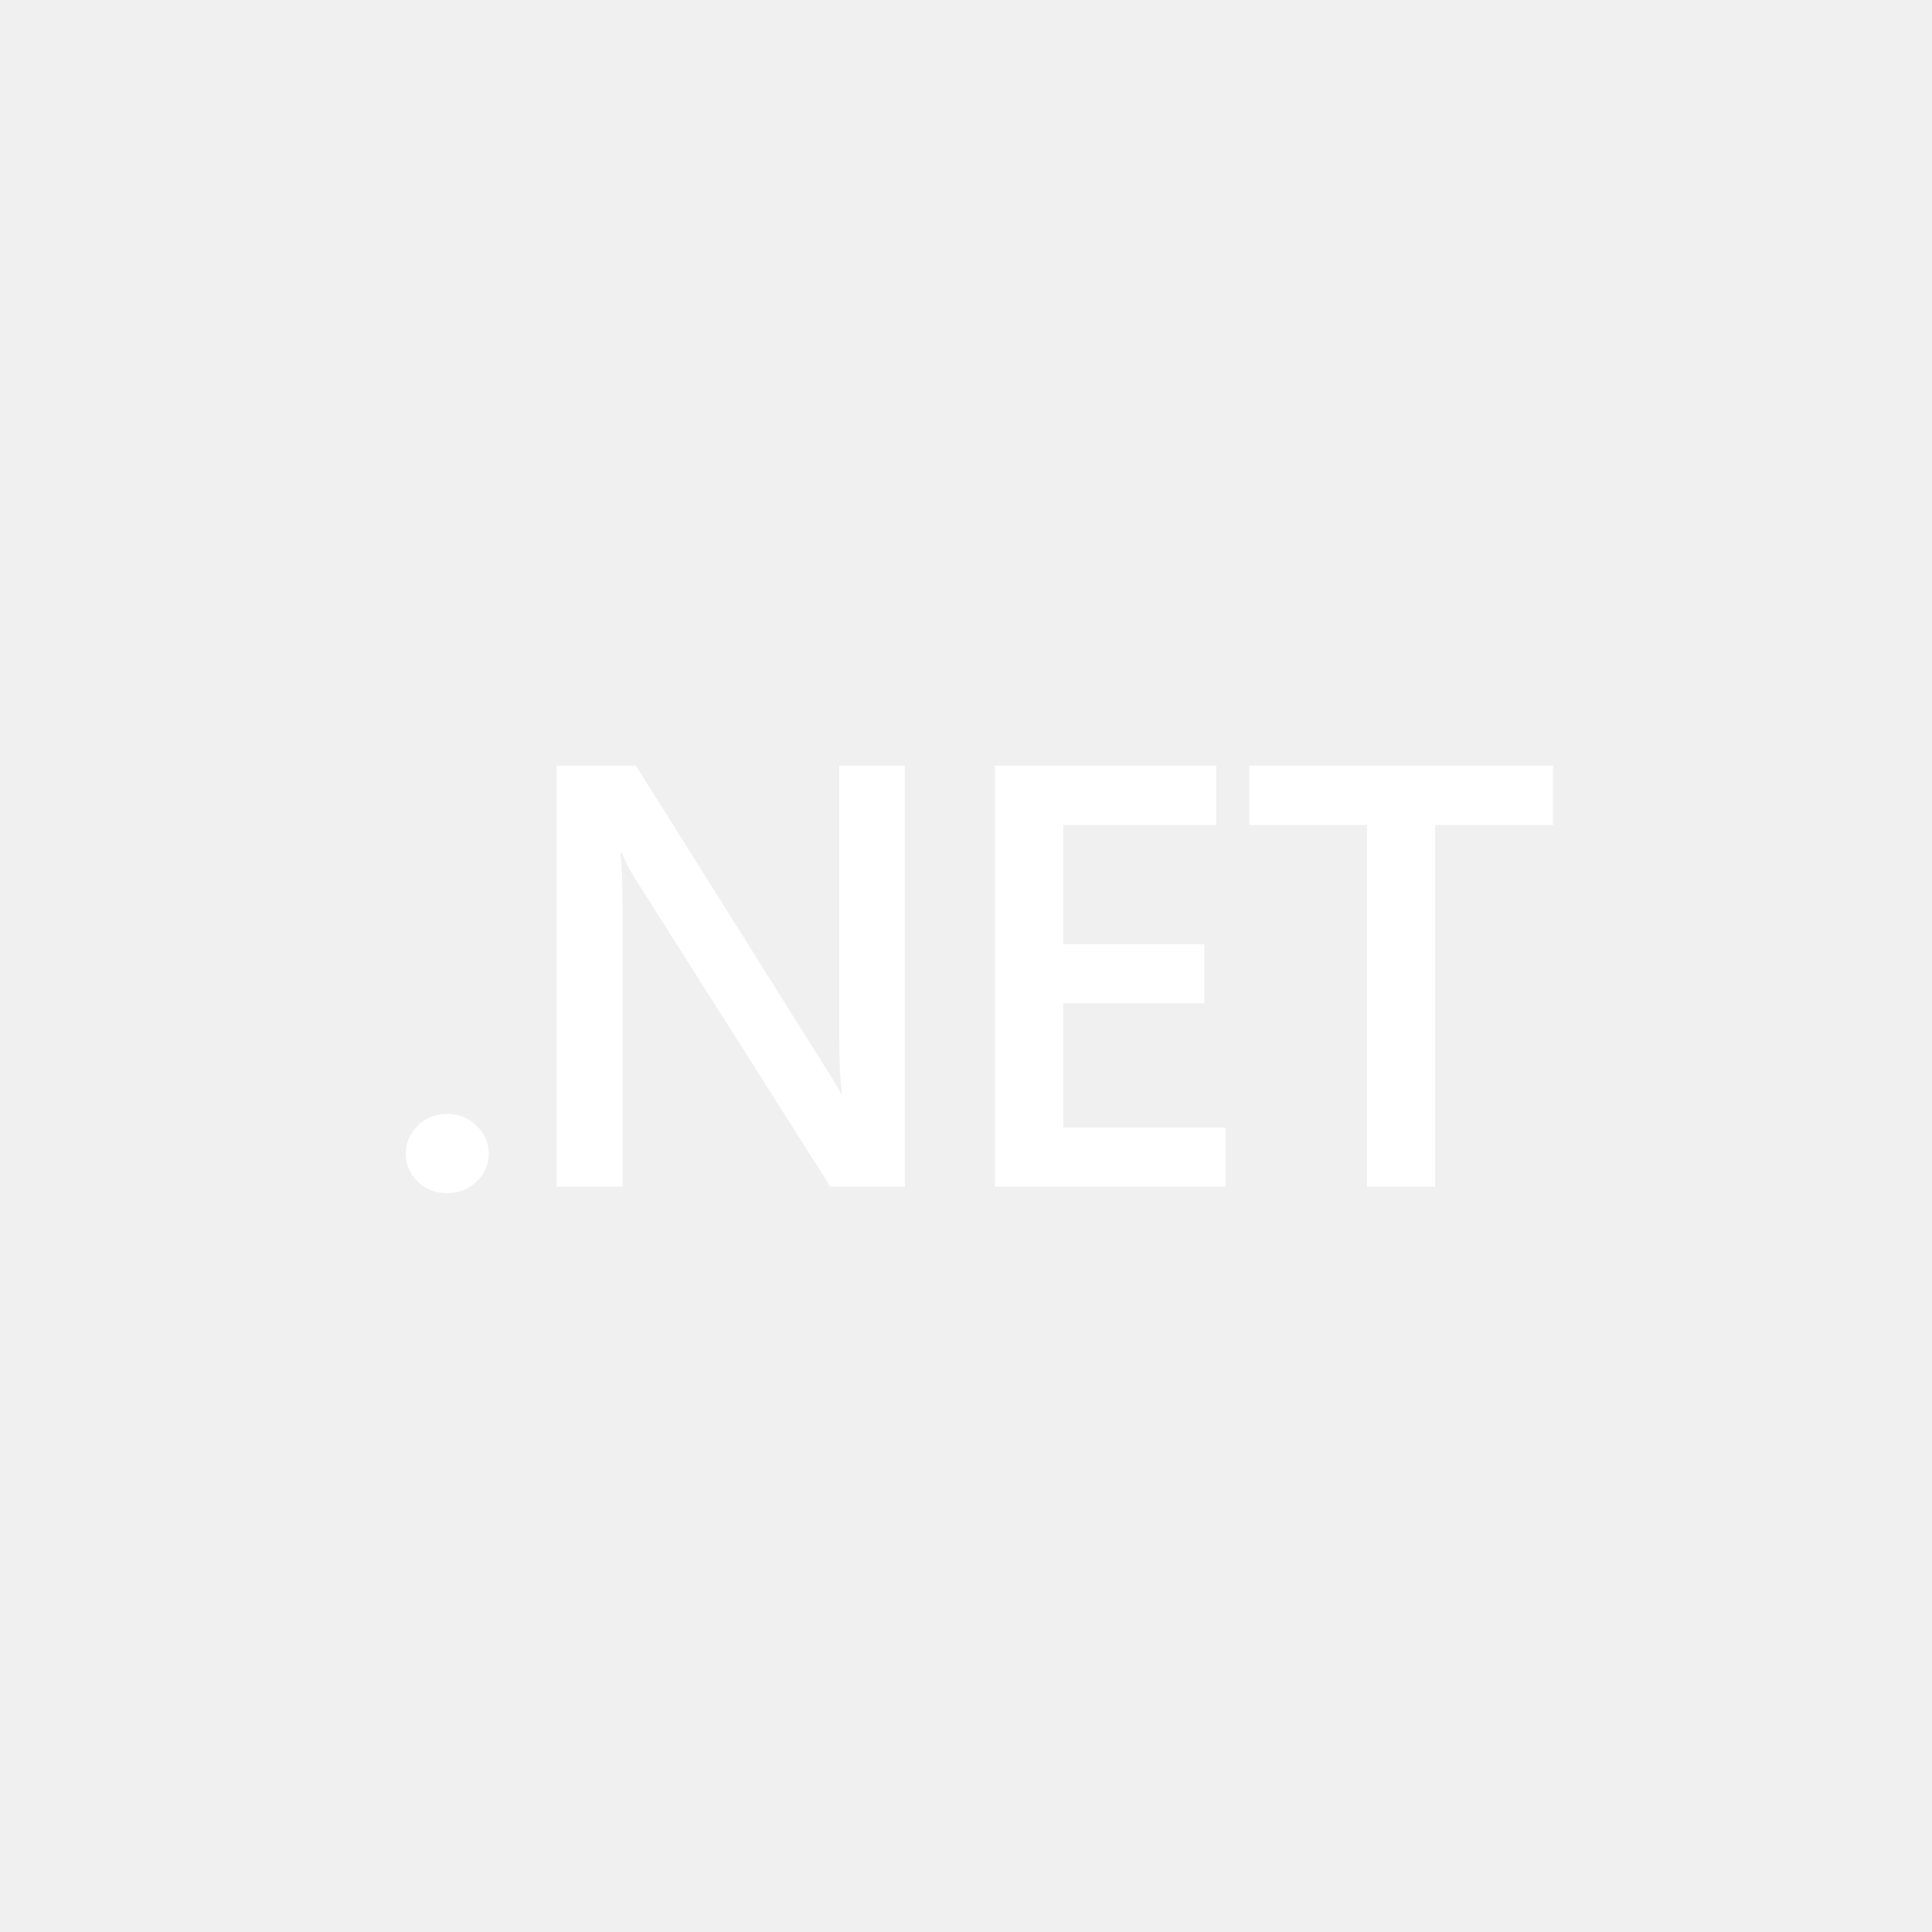
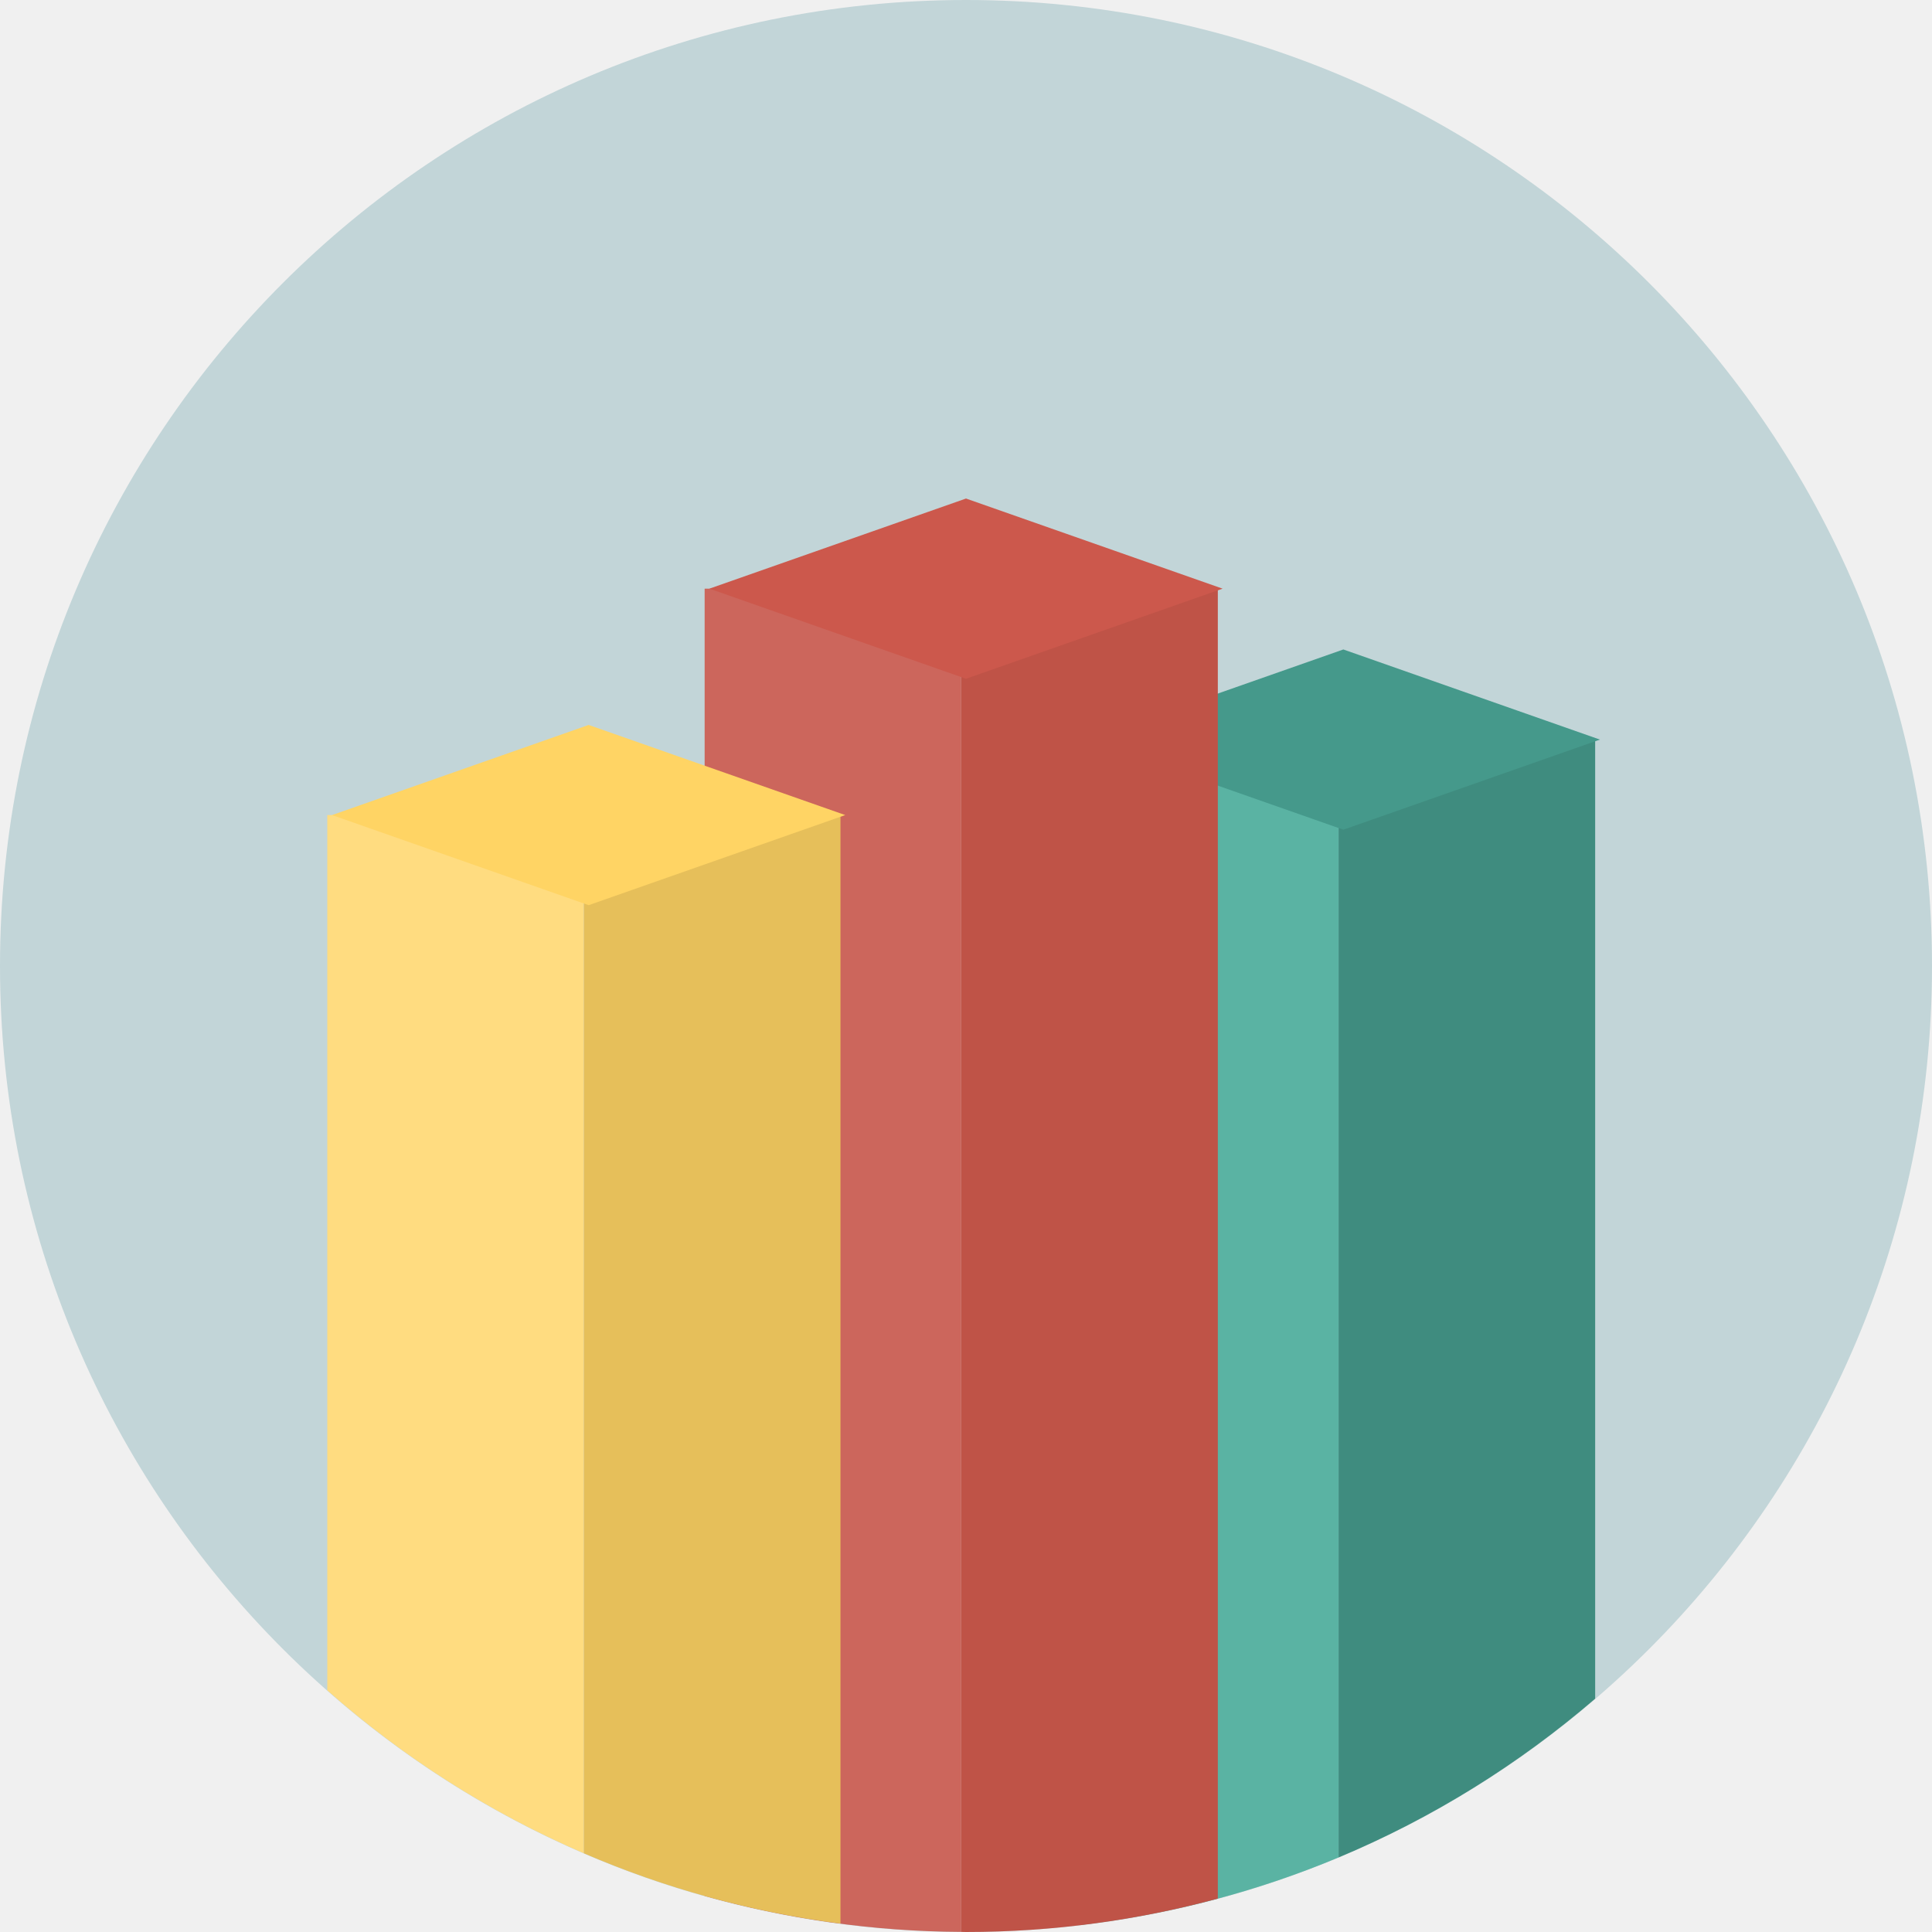
- <svg xmlns="http://www.w3.org/2000/svg" width="456" height="456" viewBox="0 0 456 456" version="1.1" xml:space="preserve" style="fill-rule:evenodd;clip-rule:evenodd;stroke-linejoin:round;stroke-miterlimit:2;">
-   <path d="m 105.5,281.609 c -2.703,0 -5.001,-0.9 -6.893,-2.702 -1.892,-1.848 -2.838,-4.042 -2.838,-6.582 0,-2.587 0.946,-4.804 2.838,-6.652 1.892,-1.848 4.19,-2.772 6.893,-2.772 2.748,0 5.068,0.924 6.96,2.772 1.937,1.848 2.906,4.064 2.906,6.652 0,2.54 -0.968,4.734 -2.906,6.582 -1.892,1.802 -4.212,2.702 -6.96,2.702 z" style="fill:#ffffff;fill-rule:nonzero;stroke-width:0.838" />
-   <path d="M 213.561,280.084 H 195.99 L 149.7,207.054 c -1.171,-1.848 -2.14,-3.765 -2.906,-5.751 h -0.406 c 0.361,2.125 0.541,6.675 0.541,13.65 v 65.132 h -15.543 v -99.36 h 18.719 l 44.737,71.298 c 1.892,2.957 3.109,4.989 3.649,6.098 h 0.27 c -0.45,-2.632 -0.676,-7.09 -0.676,-13.373 v -64.023 h 15.476 z" style="fill:#ffffff;fill-rule:nonzero;stroke-width:0.838" />
-   <path d="m 289.251,280.084 h -54.401 v -99.36 h 52.238 v 13.997 h -36.154 v 28.131 h 33.316 v 13.927 h -33.316 v 29.378 h 38.316 z" style="fill:#ffffff;fill-rule:nonzero;stroke-width:0.838" />
-   <path d="M 366.565,194.721 H 338.722 v 85.363 h -16.084 v -85.363 h -27.775 v -13.997 h 71.701 z" style="fill:#ffffff;fill-rule:nonzero;stroke-width:0.838" />
+ <svg xmlns="http://www.w3.org/2000/svg" version="1.1" id="Layer_1" x="0px" y="0px" viewBox="0 0 512 512" style="enable-background:new 0 0 512 512;" xml:space="preserve">
+   <circle style="fill:#C2D5D8;" cx="256" cy="256" r="256" />
+   <path style="fill:#5AB3A3;" d="M286.736,510.092c23.828-2.852,46.656-8.916,68-17.852V196h-68V510.092z" />
+   <path style="fill:#3F8C7F;" d="M354.736,492.244c24.924-10.424,47.812-24.724,68-42.076V196h-68V492.244z" />
+   <polygon style="fill:#45998B;" points="424,196 356,219.88 288,196 356,172.116 " />
+   <path style="fill:#CC665C;" d="M186.736,502.436c21.652,6.076,44.436,9.416,68,9.532V156h-68V502.436z" />
+   <path style="fill:#BF5347;" d="M254.736,511.968c0.424,0,0.84,0.032,1.264,0.032c23.092,0,45.452-3.108,66.736-8.844V156h-68  V511.968z" />
+   <polygon style="fill:#CC584C;" points="324,156 256,179.88 188,156 256,132.116 " />
+   <path style="fill:#FFDC80;" d="M86.736,447.976c20.116,17.752,43.016,32.4,68,43.172V216h-68  C86.736,216,86.736,447.976,86.736,447.976z" />
+   <path style="fill:#E6BF5A;" d="M154.736,491.148c21.324,9.196,44.148,15.532,68,18.624V216h-68V491.148z" />
+   <polygon style="fill:#FFD464;" points="224,216 156,239.88 88,216 156,192.116 " />
</svg>
